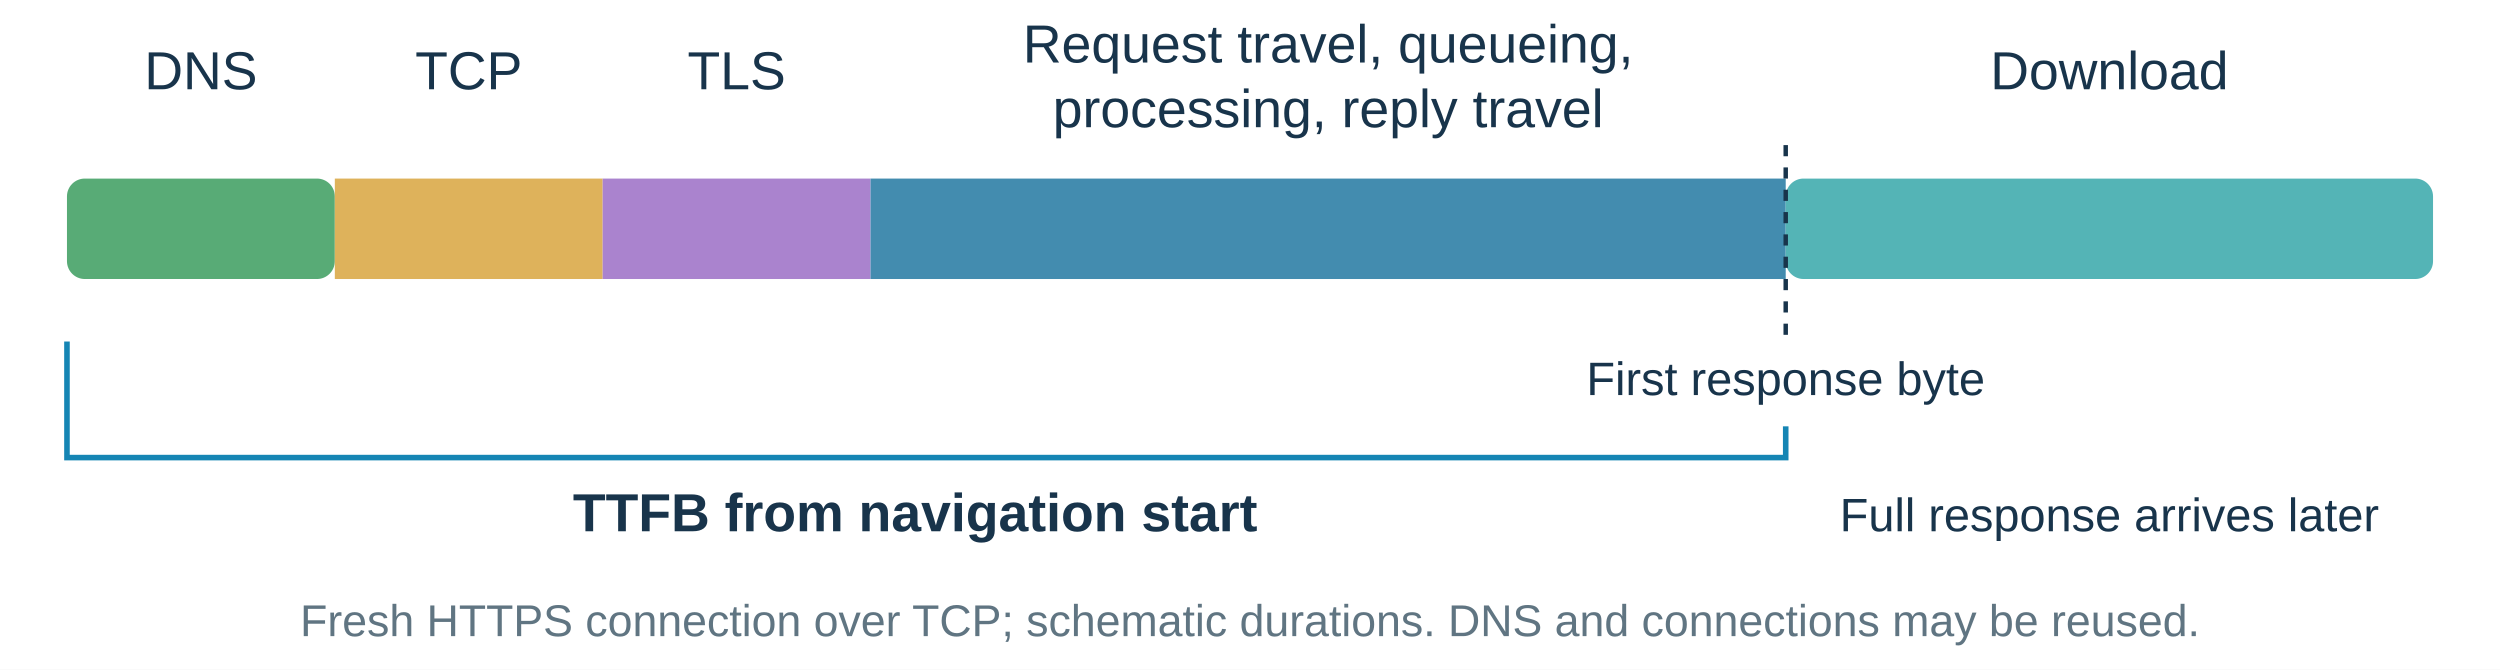
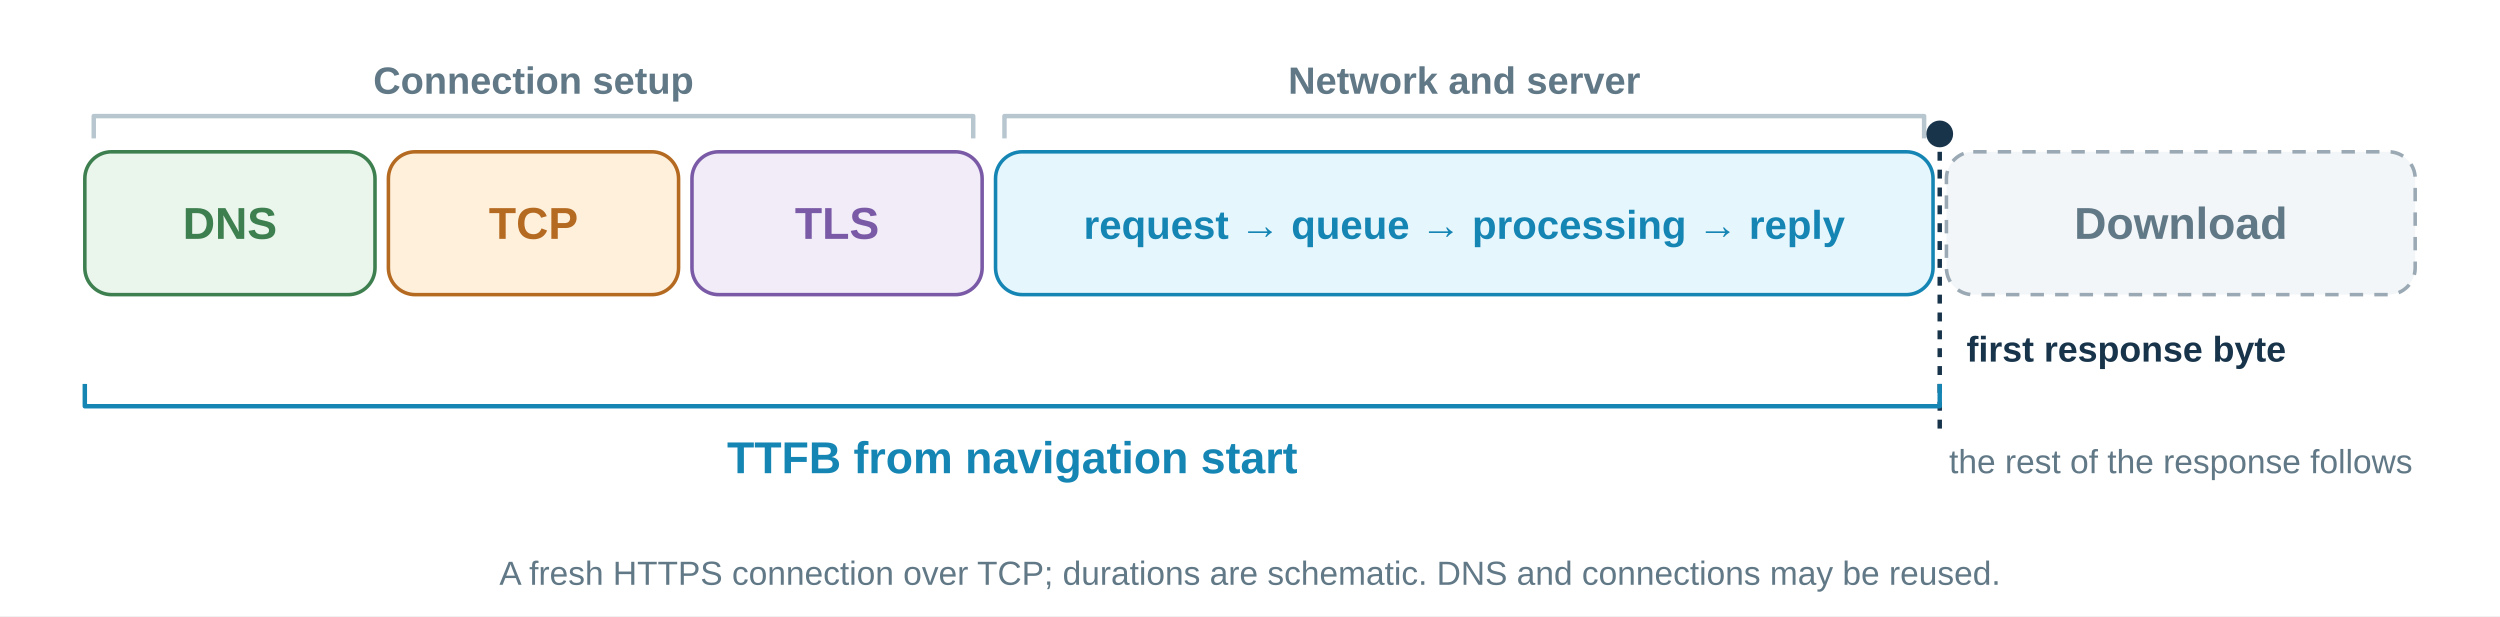
- <svg xmlns="http://www.w3.org/2000/svg" width="1120" height="300" viewBox="0 0 1120 300">
-   <rect width="1120" height="300" fill="white" />
-   <g font-family="Arial, Helvetica, sans-serif" font-size="24" text-anchor="middle" fill="#18344b">
-     <text x="90" y="40">DNS</text>
-     <text x="210" y="40">TCP</text>
-     <text x="330" y="40">TLS</text>
-     <text x="595" y="28">Request travel, queueing,</text>
-     <text x="595" y="57">processing, reply travel</text>
-     <text x="945" y="40">Download</text>
-     <rect x="30" y="80" width="120" height="45" rx="8" fill="#58ab76" />
-     <rect x="150" y="80" width="120" height="45" fill="#deb25b" />
-     <rect x="270" y="80" width="120" height="45" fill="#aa83ce" />
-     <rect x="390" y="80" width="410" height="45" fill="#438caf" />
-     <rect x="800" y="80" width="290" height="45" rx="8" fill="#54b4b6" />
-     <path d="M800 65V150" stroke="#18344b" stroke-width="2" stroke-dasharray="5 5" />
-     <text x="800" y="177" font-size="21">First response byte</text>
-     <path d="M30 153V205H800V191" fill="none" stroke="#1585b4" stroke-width="2.5" />
-     <text x="410" y="238" font-weight="bold">TTFB from navigation start</text>
-     <text x="945" y="238" font-size="21">Full response arrives later</text>
-     <text x="560" y="285" font-size="20" fill="#607582">Fresh HTTPS connection over TCP; schematic durations. DNS and connections may be reused.</text>
-   </g>
+ <svg xmlns="http://www.w3.org/2000/svg" width="1120" height="276" viewBox="0 0 1120 276">
+   <rect width="1120" height="276" fill="white" />
+   <rect x="38" y="68" width="130" height="64" rx="12" fill="#eaf5ec" stroke="#3d7f4f" stroke-width="1.6" />
+   <text x="103.0" y="107.0" font-family="Arial, Helvetica, sans-serif" font-size="20" font-weight="700" text-anchor="middle" fill="#3d7f4f">DNS</text>
+   <rect x="174" y="68" width="130" height="64" rx="12" fill="#fff0dc" stroke="#b56a21" stroke-width="1.6" />
+   <text x="239.0" y="107.0" font-family="Arial, Helvetica, sans-serif" font-size="20" font-weight="700" text-anchor="middle" fill="#b56a21">TCP</text>
+   <rect x="310" y="68" width="130" height="64" rx="12" fill="#f1ecf8" stroke="#7a5aa6" stroke-width="1.6" />
+   <text x="375.0" y="107.0" font-family="Arial, Helvetica, sans-serif" font-size="20" font-weight="700" text-anchor="middle" fill="#7a5aa6">TLS</text>
+   <rect x="446" y="68" width="420" height="64" rx="12" fill="#e6f6fd" stroke="#1585b4" stroke-width="1.6" />
+   <text x="656.0" y="107.0" font-family="Arial, Helvetica, sans-serif" font-size="18" font-weight="700" text-anchor="middle" fill="#1585b4">request → queue → processing → reply</text>
+   <rect x="872" y="68" width="210" height="64" rx="12" fill="#f3f6f8" stroke="#9aa9b4" stroke-width="1.6" stroke-dasharray="6 5" />
+   <text x="977.0" y="107.0" font-family="Arial, Helvetica, sans-serif" font-size="20" font-weight="700" text-anchor="middle" fill="#617886">Download</text>
+   <path d="M42 62V52H436V62" fill="none" stroke="#b8c6d0" stroke-width="2" stroke-linejoin="round" />
+   <text x="239.0" y="42" font-family="Arial, Helvetica, sans-serif" font-size="17" font-weight="700" text-anchor="middle" fill="#617886">Connection setup</text>
+   <path d="M450 62V52H862V62" fill="none" stroke="#b8c6d0" stroke-width="2" stroke-linejoin="round" />
+   <text x="656.0" y="42" font-family="Arial, Helvetica, sans-serif" font-size="17" font-weight="700" text-anchor="middle" fill="#617886">Network and server</text>
+   <line x1="869.0" y1="60" x2="869.0" y2="196" stroke="#18344b" stroke-width="2" stroke-dasharray="4 4" />
+   <circle cx="869.0" cy="60" r="6" fill="#18344b" />
+   <text x="881.0" y="162" font-family="Arial, Helvetica, sans-serif" font-size="16" font-weight="700" text-anchor="start" fill="#18344b">first response byte</text>
+   <path d="M38 172V182H869.0V172" fill="none" stroke="#1585b4" stroke-width="2" stroke-linejoin="round" />
+   <text x="453.5" y="212" font-family="Arial, Helvetica, sans-serif" font-size="20" font-weight="700" text-anchor="middle" fill="#1585b4">TTFB from navigation start</text>
+   <text x="977.0" y="212" font-family="Arial, Helvetica, sans-serif" font-size="15" font-weight="400" text-anchor="middle" fill="#617886">the rest of the response follows</text>
+   <text x="560.0" y="262" font-family="Arial, Helvetica, sans-serif" font-size="15" font-weight="400" text-anchor="middle" fill="#617886">A fresh HTTPS connection over TCP; durations are schematic. DNS and connections may be reused.</text>
</svg>
